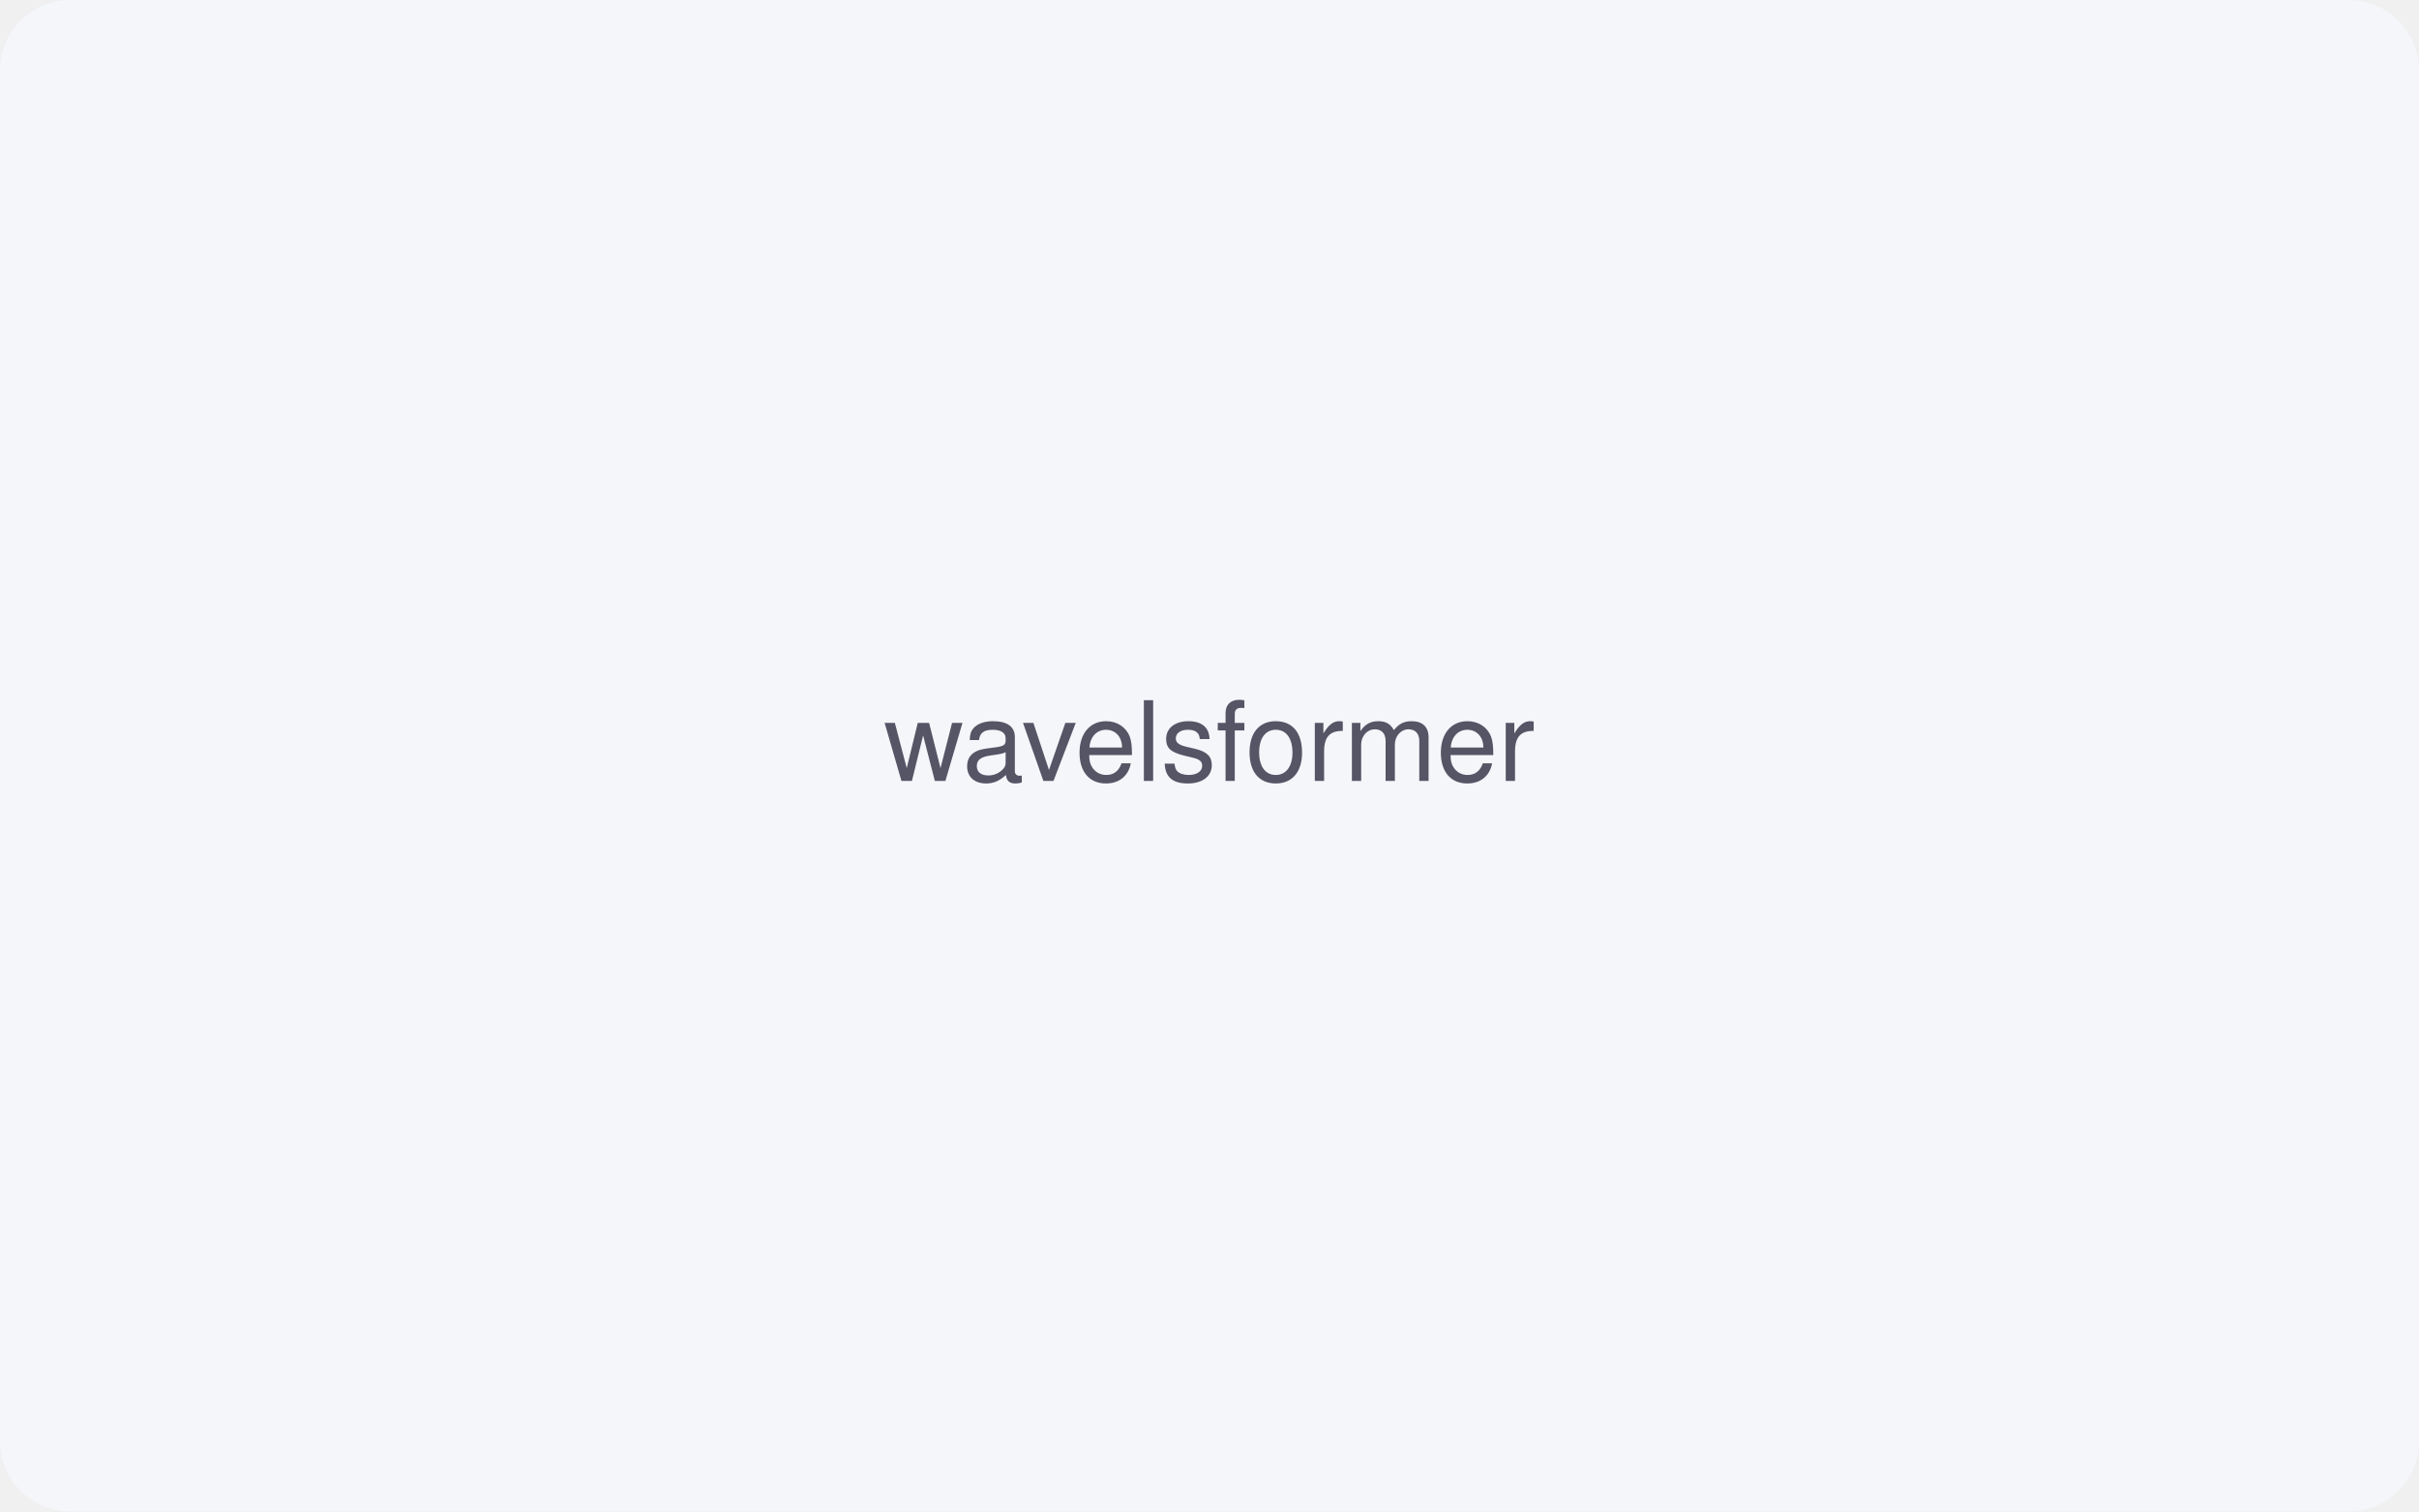
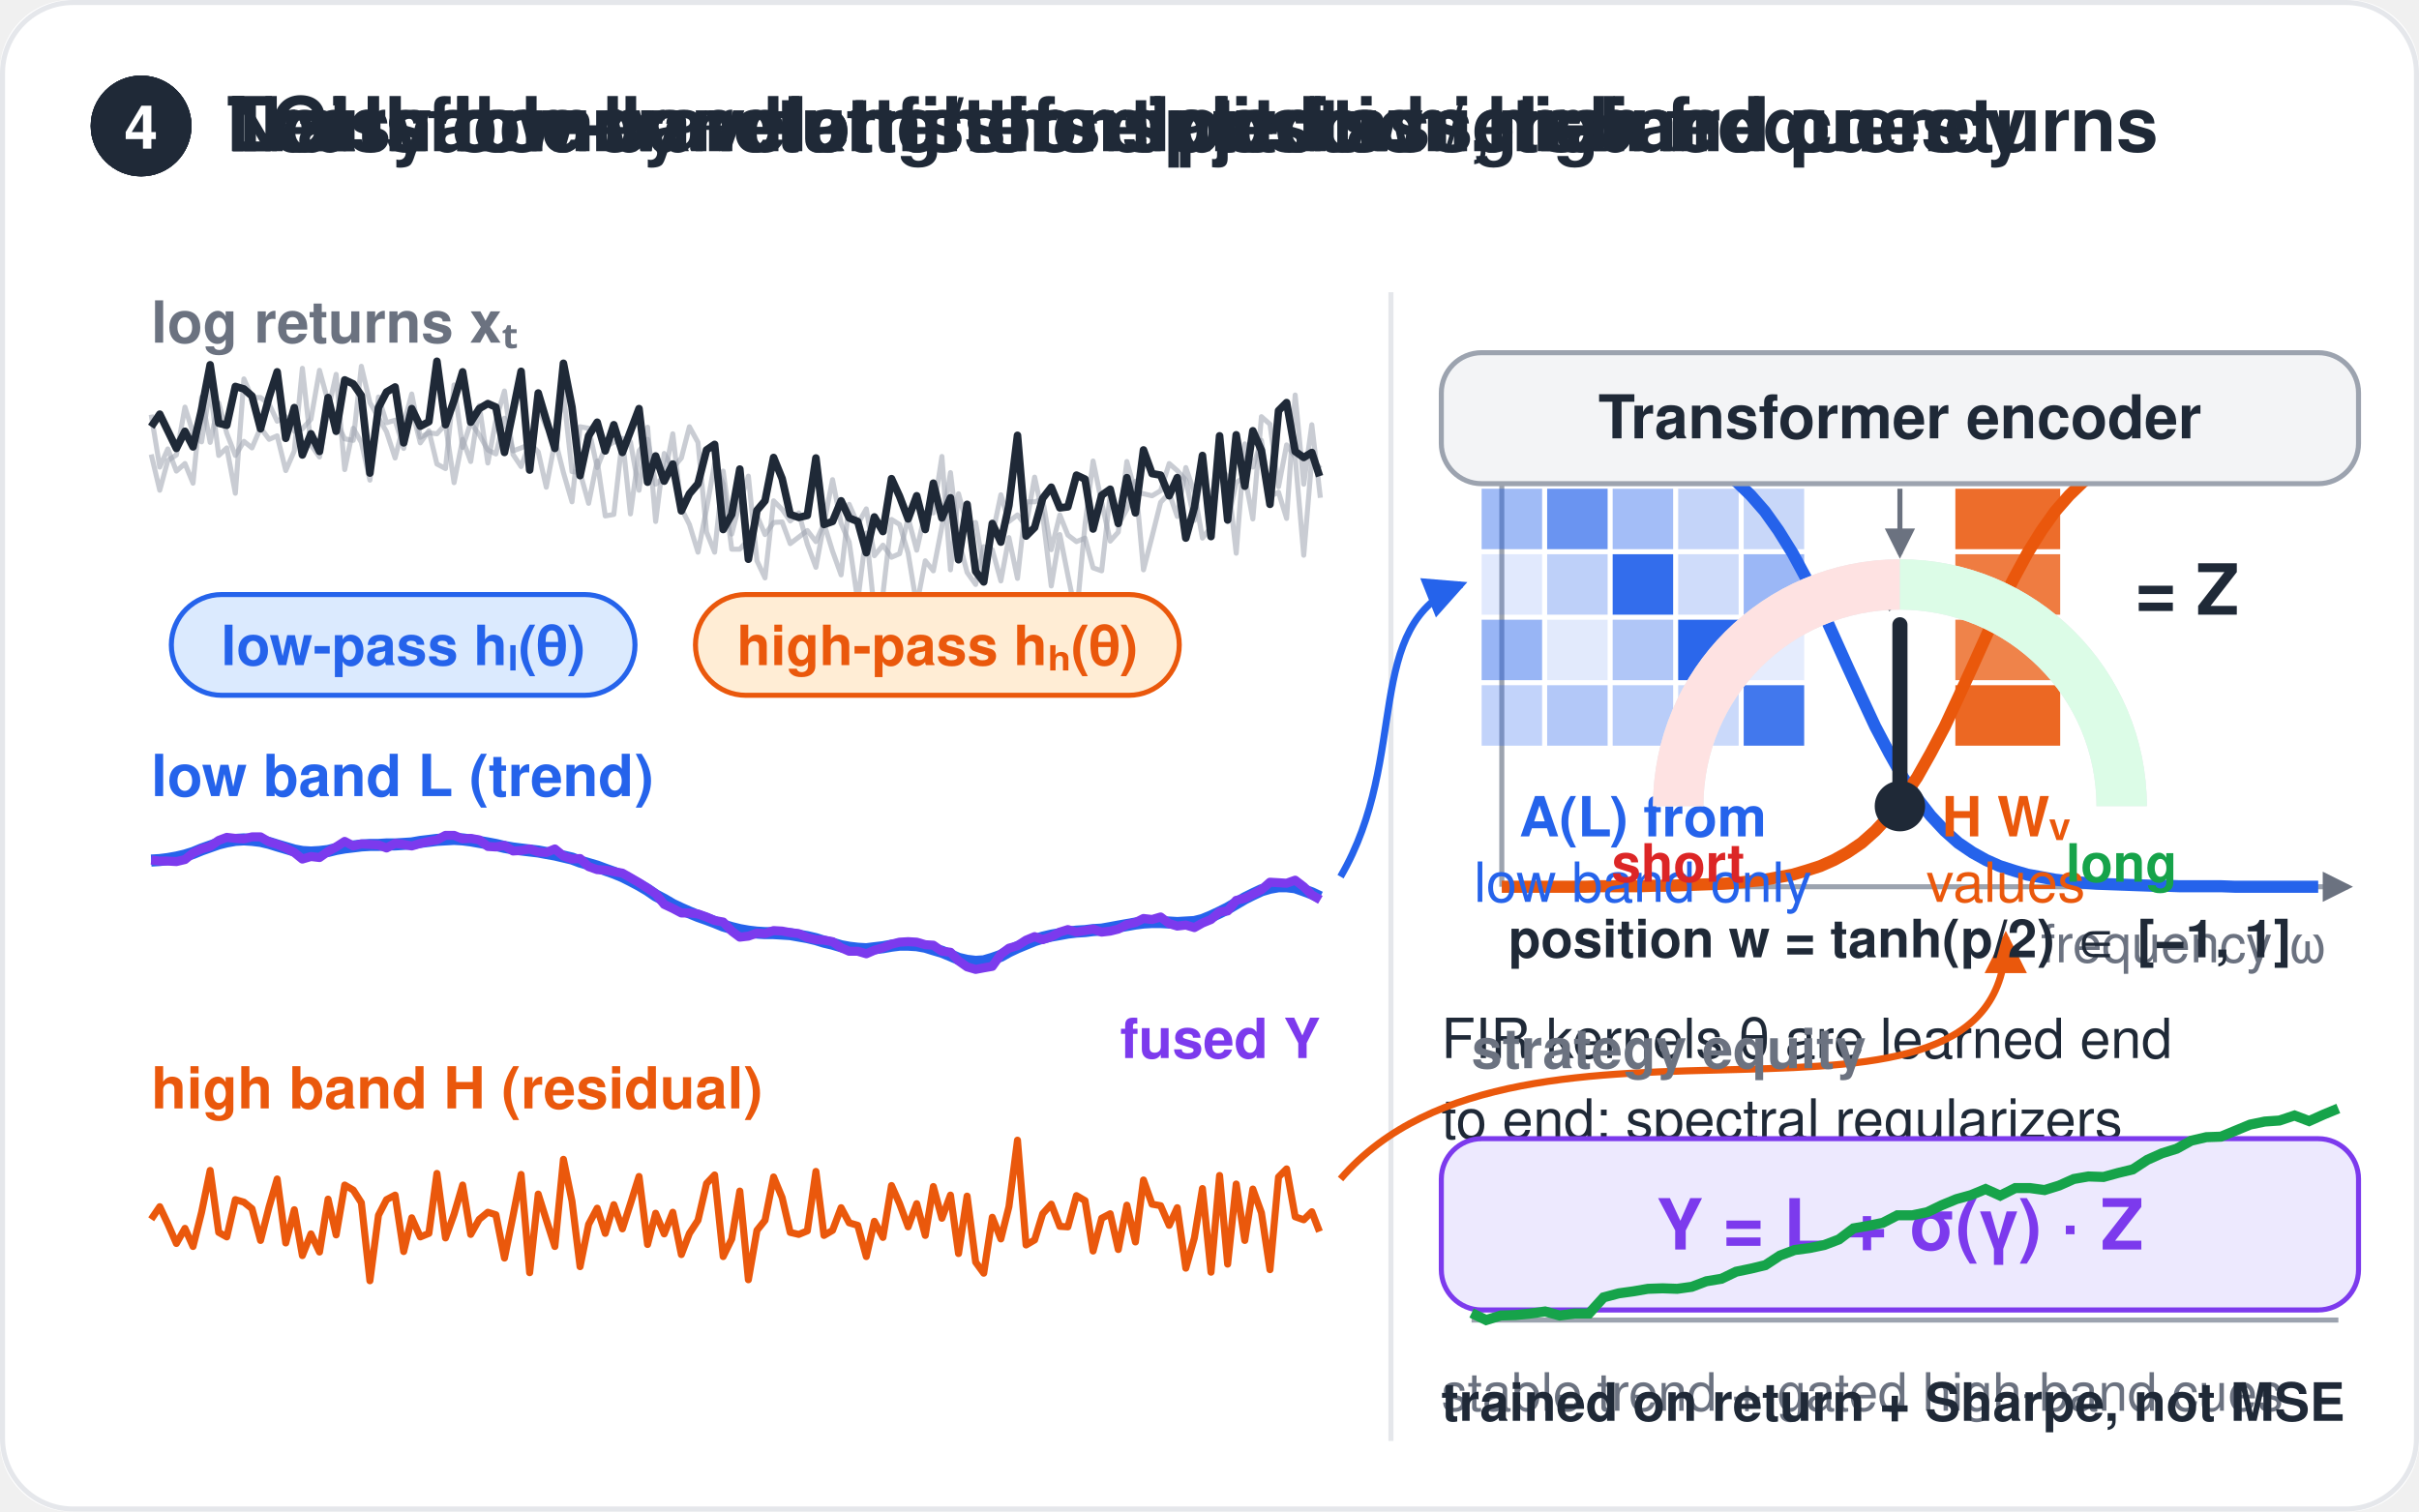
- <svg xmlns="http://www.w3.org/2000/svg" viewBox="0 0 480 300">
-   <rect width="480" height="300" rx="14" fill="#f4f6fa" />
-   <text x="240" y="155" font-family="Helvetica,Arial,sans-serif" font-size="22" text-anchor="middle" fill="#556">wavelsformer</text>
+ <svg xmlns="http://www.w3.org/2000/svg" viewBox="0 0 480 300" width="480" height="300" role="img">
+   <defs>
+     <marker id="aw" viewBox="0 0 10 10" refX="8.5" refY="5" markerWidth="6" markerHeight="6" orient="auto-start-reverse">
+       <path d="M0,0 L10,5 L0,10 z" fill="#6b7280" />
+     </marker>
+     <marker id="abl" viewBox="0 0 10 10" refX="8.5" refY="5" markerWidth="6" markerHeight="6" orient="auto-start-reverse">
+       <path d="M0,0 L10,5 L0,10 z" fill="#2563eb" />
+     </marker>
+     <marker id="aor" viewBox="0 0 10 10" refX="8.5" refY="5" markerWidth="6" markerHeight="6" orient="auto-start-reverse">
+       <path d="M0,0 L10,5 L0,10 z" fill="#ea580c" />
+     </marker>
+   </defs>
+   <rect x="0" y="0" width="480" height="300" rx="14" fill="#ffffff" />
+   <rect x="0.5" y="0.5" width="479" height="299" rx="14" fill="none" stroke="#e5e7eb" />
+   <g>
+     <animate attributeName="opacity" dur="16.0s" repeatCount="indefinite" keyTimes="0;0;0.022;0.197;0.219;1" values="0;0;1;1;0;0" calcMode="spline" keySplines="0.42 0 0.58 1;0.42 0 0.58 1;0.42 0 0.58 1;0.42 0 0.58 1;0.42 0 0.58 1" />
+     <circle cx="28" cy="25" r="10" fill="#1f2937" />
+     <text x="28" y="29.5" font-family="Helvetica Neue, Helvetica, Arial, sans-serif" font-size="12" font-weight="700" fill="#fff" text-anchor="middle">1</text>
+     <text x="45" y="30" font-family="Helvetica Neue, Helvetica, Arial, sans-serif" font-size="15" font-weight="600" fill="#1f2937" text-anchor="start">Noisy hourly returns of related assets</text>
+   </g>
+   <g>
+     <animate attributeName="opacity" dur="16.0s" repeatCount="indefinite" keyTimes="0;0.203;0.225;0.409;0.431;1" values="0;0;1;1;0;0" calcMode="spline" keySplines="0.42 0 0.58 1;0.42 0 0.58 1;0.42 0 0.58 1;0.42 0 0.58 1;0.42 0 0.58 1" />
+     <circle cx="28" cy="25" r="10" fill="#1f2937" />
+     <text x="28" y="29.5" font-family="Helvetica Neue, Helvetica, Arial, sans-serif" font-size="12" font-weight="700" fill="#fff" text-anchor="middle">2</text>
+     <text x="45" y="30" font-family="Helvetica Neue, Helvetica, Arial, sans-serif" font-size="15" font-weight="600" fill="#1f2937" text-anchor="start">Learnable wavelet filters split low / high frequency</text>
+   </g>
+   <g>
+     <animate attributeName="opacity" dur="16.0s" repeatCount="indefinite" keyTimes="0;0.416;0.438;0.641;0.662;1" values="0;0;1;1;0;0" calcMode="spline" keySplines="0.42 0 0.58 1;0.42 0 0.58 1;0.42 0 0.58 1;0.42 0 0.58 1;0.42 0 0.58 1" />
+     <circle cx="28" cy="25" r="10" fill="#1f2937" />
+     <text x="28" y="29.5" font-family="Helvetica Neue, Helvetica, Arial, sans-serif" font-size="12" font-weight="700" fill="#fff" text-anchor="middle">3</text>
+     <text x="45" y="30" font-family="Helvetica Neue, Helvetica, Arial, sans-serif" font-size="15" font-weight="600" fill="#1f2937" text-anchor="start">LGHI: low-band attention injects high-band cues</text>
+   </g>
+   <g>
+     <animate attributeName="opacity" dur="16.0s" repeatCount="indefinite" keyTimes="0;0.647;0.669;0.969;0.991;1" values="0;0;1;1;0;0" calcMode="spline" keySplines="0.42 0 0.58 1;0.42 0 0.58 1;0.42 0 0.58 1;0.42 0 0.58 1;0.42 0 0.58 1" />
+     <circle cx="28" cy="25" r="10" fill="#1f2937" />
+     <text x="28" y="29.5" font-family="Helvetica Neue, Helvetica, Arial, sans-serif" font-size="12" font-weight="700" fill="#fff" text-anchor="middle">4</text>
+     <text x="45" y="30" font-family="Helvetica Neue, Helvetica, Arial, sans-serif" font-size="15" font-weight="600" fill="#1f2937" text-anchor="start">Transformer → long/short position, trained on returns</text>
+   </g>
+   <g>
+     <animate attributeName="opacity" dur="16.0s" repeatCount="indefinite" keyTimes="0;0.013;0.034;0.969;0.991;1" values="0;0;1;1;0;0" calcMode="spline" keySplines="0.42 0 0.58 1;0.42 0 0.58 1;0.42 0 0.58 1;0.42 0 0.58 1;0.42 0 0.58 1" />
+     <text x="30" y="68" font-family="Helvetica Neue, Helvetica, Arial, sans-serif" font-size="11.5" font-weight="600" fill="#6b7280" text-anchor="start">log returns xₜ</text>
+   </g>
+   <g>
+     <animate attributeName="opacity" dur="16.0s" repeatCount="indefinite" keyTimes="0;0.019;0.028;0.969;0.978;1" values="0;0;1;1;0;0" calcMode="spline" keySplines="0.42 0 0.58 1;0.42 0 0.58 1;0.42 0 0.58 1;0.42 0 0.58 1;0.42 0 0.58 1" />
+     <path d="M30.0,82.3 L31.7,92.7 L33.3,89.1 L35.0,93.5 L36.7,92.0 L38.3,95.9 L40.0,78.8 L41.7,87.8 L43.4,80.0 L45.0,86.0 L46.7,90.4 L48.4,87.6 L50.0,88.9 L51.7,84.9 L53.4,87.2 L55.0,86.5 L56.7,93.4 L58.4,89.5 L60.0,73.1 L61.7,88.3 L63.4,90.7 L65.1,81.5 L66.7,74.3 L68.4,93.2 L70.1,85.0 L71.7,87.8 L73.4,95.3 L75.1,78.8 L76.7,83.9 L78.4,83.4 L80.1,89.0 L81.7,81.2 L83.4,87.9 L85.1,85.5 L86.7,92.1 L88.4,93.0 L90.1,76.4 L91.8,88.8 L93.4,83.9 L95.1,86.3 L96.8,89.3 L98.4,90.1 L100.1,83.0 L101.8,89.5 L103.4,88.9 L105.1,88.2 L106.8,81.0 L108.4,84.7 L110.1,87.1 L111.8,93.8 L113.5,99.6 L115.1,84.7 L116.8,85.0 L118.5,92.8 L120.1,88.8 L121.8,87.7 L123.5,87.8 L125.1,87.7 L126.8,97.3 L128.5,84.8 L130.1,103.5 L131.8,90.0 L133.5,92.9 L135.2,90.9 L136.8,84.7 L138.5,87.8 L140.2,105.6 L141.8,109.6 L143.5,93.5 L145.2,106.0 L146.8,99.7 L148.5,94.5 L150.2,111.3 L151.8,114.7 L153.5,99.4 L155.2,101.1 L156.8,103.4 L158.5,101.8 L160.2,108.0 L161.9,112.6 L163.5,103.9 L165.2,109.4 L166.9,114.1 L168.5,100.1 L170.2,104.0 L171.9,101.0 L173.5,110.3 L175.2,108.2 L176.9,110.6 L178.5,109.9 L180.2,102.8 L181.9,109.2 L183.6,101.7 L185.2,101.8 L186.9,90.6 L188.6,113.1 L190.2,98.0 L191.9,104.3 L193.6,103.7 L195.2,113.0 L196.9,106.3 L198.6,98.2 L200.2,103.5 L201.9,102.2 L203.6,104.4 L205.3,94.7 L206.9,102.2 L208.6,116.3 L210.3,106.1 L211.9,114.2 L213.6,122.4 L215.3,104.1 L216.9,91.5 L218.6,99.7 L220.3,107.4 L221.9,105.6 L223.6,91.6 L225.3,97.7 L226.9,98.0 L228.6,98.4 L230.3,97.4 L232.0,92.0 L233.6,93.4 L235.3,95.3 L237.0,103.3 L238.6,92.7 L240.3,100.3 L242.0,88.2 L243.6,103.5 L245.3,95.8 L247.0,94.6 L248.6,103.0 L250.3,82.7 L252.0,84.2 L253.7,96.6 L255.3,88.3 L257.0,90.7 L258.7,110.2 L260.3,91.1 L262.0,93.0" fill="none" stroke="#9ca3af" stroke-width="1" stroke-linejoin="round" stroke-dasharray="1032.2 1032.2" opacity="0.55">
+       <animate attributeName="stroke-dashoffset" dur="16.0s" repeatCount="indefinite" keyTimes="0;0.019;0.15;1" values="1032.195;1032.195;0;0" calcMode="linear" />
+     </path>
+   </g>
+   <g>
+     <animate attributeName="opacity" dur="16.0s" repeatCount="indefinite" keyTimes="0;0.019;0.028;0.969;0.978;1" values="0;0;1;1;0;0" calcMode="spline" keySplines="0.42 0 0.58 1;0.42 0 0.58 1;0.42 0 0.58 1;0.42 0 0.58 1;0.42 0 0.58 1" />
+     <path d="M30.0,90.2 L31.7,97.3 L33.3,91.4 L35.0,90.3 L36.7,80.8 L38.3,85.9 L40.0,87.7 L41.7,77.1 L43.4,90.4 L45.0,88.9 L46.7,97.9 L48.4,75.2 L50.0,78.9 L51.7,78.9 L53.4,80.2 L55.0,83.6 L56.7,82.7 L58.4,85.6 L60.0,85.1 L61.7,83.2 L63.4,73.5 L65.1,79.7 L66.7,83.7 L68.4,87.1 L70.1,87.4 L71.7,72.7 L73.4,79.9 L75.1,82.9 L76.7,85.7 L78.4,90.9 L80.1,84.2 L81.7,78.2 L83.4,86.8 L85.1,85.9 L86.7,86.1 L88.4,84.2 L90.1,95.8 L91.8,87.2 L93.4,91.6 L95.1,80.5 L96.8,91.9 L98.4,83.4 L100.1,77.6 L101.8,90.2 L103.4,92.6 L105.1,87.9 L106.8,89.7 L108.4,96.7 L110.1,87.7 L111.8,78.0 L113.5,93.6 L115.1,93.8 L116.8,99.9 L118.5,91.5 L120.1,102.4 L121.8,102.1 L123.5,87.0 L125.1,102.0 L126.8,89.5 L128.5,87.2 L130.1,96.1 L131.8,94.7 L133.5,86.1 L135.2,100.9 L136.8,104.1 L138.5,109.6 L140.2,101.0 L141.8,92.0 L143.5,96.0 L145.2,109.0 L146.8,109.0 L148.5,107.1 L150.2,102.3 L151.8,106.1 L153.5,103.7 L155.2,103.6 L156.8,107.9 L158.5,106.6 L160.2,105.3 L161.9,107.5 L163.5,103.9 L165.2,95.2 L166.9,103.9 L168.5,107.6 L170.2,119.3 L171.9,105.8 L173.5,121.3 L175.2,117.9 L176.9,103.1 L178.5,104.1 L180.2,109.8 L181.9,120.1 L183.6,111.3 L185.2,113.3 L186.9,104.5 L188.6,93.8 L190.2,107.1 L191.9,113.6 L193.6,116.0 L195.2,108.5 L196.9,109.1 L198.6,115.3 L200.2,106.7 L201.9,114.8 L203.6,99.6 L205.3,99.6 L206.9,99.1 L208.6,109.1 L210.3,102.2 L211.9,106.2 L213.6,107.5 L215.3,106.8 L216.9,112.7 L218.6,113.3 L220.3,98.1 L221.9,104.2 L223.6,101.1 L225.3,95.5 L226.9,113.1 L228.6,106.5 L230.3,99.7 L232.0,97.9 L233.6,102.5 L235.3,92.8 L237.0,97.8 L238.6,106.8 L240.3,104.6 L242.0,92.7 L243.6,94.6 L245.3,109.8 L247.0,88.1 L248.6,92.7 L250.3,87.4 L252.0,98.5 L253.7,97.7 L255.3,102.9 L257.0,78.4 L258.7,96.1 L260.3,84.3 L262.0,98.8" fill="none" stroke="#9ca3af" stroke-width="1" stroke-linejoin="round" stroke-dasharray="1003.0 1003.0" opacity="0.55">
+       <animate attributeName="stroke-dashoffset" dur="16.0s" repeatCount="indefinite" keyTimes="0;0.019;0.15;1" values="1002.959;1002.959;0;0" calcMode="linear" />
+     </path>
+   </g>
+   <g>
+     <animate attributeName="opacity" dur="16.0s" repeatCount="indefinite" keyTimes="0;0.019;0.028;0.969;0.978;1" values="0;0;1;1;0;0" calcMode="spline" keySplines="0.42 0 0.58 1;0.42 0 0.58 1;0.42 0 0.58 1;0.42 0 0.58 1;0.42 0 0.58 1" />
+     <path d="M30.0,84.7 L31.7,82.2 L33.3,85.5 L35.0,89.0 L36.7,85.6 L38.3,88.7 L40.0,81.3 L41.7,72.4 L43.4,84.0 L45.0,84.4 L46.7,76.7 L48.4,77.2 L50.0,78.6 L51.7,85.1 L53.4,78.8 L55.0,73.8 L56.7,87.0 L58.4,80.9 L60.0,90.3 L61.7,86.1 L63.4,89.6 L65.1,78.9 L66.7,85.6 L68.4,75.4 L70.1,76.2 L71.7,78.5 L73.4,93.9 L75.1,80.9 L76.7,77.8 L78.4,76.8 L80.1,87.9 L81.7,81.1 L83.4,84.6 L85.1,83.7 L86.7,71.7 L88.4,84.3 L90.1,79.5 L91.8,73.8 L93.4,83.8 L95.1,81.1 L96.8,80.1 L98.4,80.8 L100.1,89.8 L101.8,81.6 L103.4,73.7 L105.1,93.3 L106.8,78.0 L108.4,83.4 L110.1,89.0 L111.8,72.1 L113.5,80.8 L115.1,94.4 L116.8,86.5 L118.5,83.8 L120.1,89.5 L121.8,84.3 L123.5,89.8 L125.1,85.6 L126.8,81.1 L128.5,95.7 L130.1,90.5 L131.8,95.5 L133.5,92.1 L135.2,101.4 L136.8,98.0 L138.5,96.0 L140.2,89.3 L141.8,88.2 L143.5,105.1 L145.2,102.1 L146.8,93.1 L148.5,111.0 L150.2,101.3 L151.8,99.4 L153.5,90.8 L155.2,95.0 L156.8,102.1 L158.5,102.7 L160.2,102.3 L161.9,90.9 L163.5,104.1 L165.2,103.5 L166.9,99.4 L168.5,102.8 L170.2,103.5 L171.9,109.7 L173.5,102.6 L175.2,105.5 L176.9,95.0 L178.5,98.5 L180.2,103.0 L181.9,98.4 L183.6,105.1 L185.2,95.9 L186.9,102.8 L188.6,98.8 L190.2,111.1 L191.9,100.1 L193.6,113.4 L195.2,115.5 L196.9,103.9 L198.6,107.6 L200.2,100.3 L201.9,86.4 L203.6,106.4 L205.3,104.7 L206.9,98.9 L208.6,96.7 L210.3,100.8 L211.9,100.6 L213.6,94.3 L215.3,95.1 L216.9,105.0 L218.6,98.3 L220.3,97.1 L221.9,103.9 L223.6,94.8 L225.3,101.8 L226.9,89.3 L228.6,94.0 L230.3,94.3 L232.0,98.4 L233.6,94.8 L235.3,106.8 L237.0,100.7 L238.6,90.4 L240.3,106.5 L242.0,86.5 L243.6,103.2 L245.3,86.3 L247.0,96.5 L248.6,85.5 L250.3,89.4 L252.0,100.1 L253.7,81.5 L255.3,79.9 L257.0,89.6 L258.7,90.8 L260.3,89.8 L262.0,95.0" fill="none" stroke="#1f2937" stroke-width="1.5" stroke-linejoin="round" stroke-dasharray="1020.4 1020.4" opacity="1.0">
+       <animate attributeName="stroke-dashoffset" dur="16.0s" repeatCount="indefinite" keyTimes="0;0.019;0.163;1" values="1020.392;1020.392;0;0" calcMode="linear" />
+     </path>
+   </g>
+   <g>
+     <animate attributeName="opacity" dur="16.0s" repeatCount="indefinite" keyTimes="0;0.206;0.228;0.969;0.991;1" values="0;0;1;1;0;0" calcMode="spline" keySplines="0.42 0 0.58 1;0.42 0 0.58 1;0.42 0 0.58 1;0.42 0 0.58 1;0.42 0 0.58 1" />
+     <rect x="34" y="118" width="92" height="20" rx="10" fill="#dbeafe" stroke="#2563eb" />
+     <text x="80" y="132" font-family="Helvetica Neue, Helvetica, Arial, sans-serif" font-size="11" font-weight="700" fill="#2563eb" text-anchor="middle">low-pass hₗ(θ)</text>
+     <rect x="138" y="118" width="96" height="20" rx="10" fill="#ffedd5" stroke="#ea580c" />
+     <text x="186" y="132" font-family="Helvetica Neue, Helvetica, Arial, sans-serif" font-size="11" font-weight="700" fill="#ea580c" text-anchor="middle">high-pass hₕ(θ)</text>
+   </g>
+   <g>
+     <animate attributeName="opacity" dur="16.0s" repeatCount="indefinite" keyTimes="0;0.237;0.247;0.969;0.978;1" values="0;0;1;1;0;0" calcMode="spline" keySplines="0.42 0 0.58 1;0.42 0 0.58 1;0.42 0 0.58 1;0.42 0 0.58 1;0.42 0 0.58 1" />
+     <path d="M30.0,170.8 L31.7,170.7 L33.3,170.5 L35.0,170.2 L36.7,169.8 L38.3,169.3 L40.0,168.6 L41.7,168.0 L43.4,167.4 L45.0,167.0 L46.7,166.7 L48.4,166.6 L50.0,166.7 L51.7,166.9 L53.4,167.3 L55.0,167.8 L56.7,168.3 L58.4,168.8 L60.0,169.1 L61.7,169.2 L63.4,169.1 L65.1,168.9 L66.7,168.5 L68.4,168.2 L70.1,168.0 L71.7,167.8 L73.4,167.7 L75.1,167.7 L76.7,167.6 L78.4,167.6 L80.1,167.5 L81.7,167.4 L83.4,167.1 L85.1,166.9 L86.7,166.7 L88.4,166.6 L90.1,166.5 L91.8,166.6 L93.4,166.8 L95.1,167.1 L96.8,167.4 L98.4,167.7 L100.1,168.1 L101.8,168.4 L103.4,168.6 L105.1,168.8 L106.8,169.0 L108.4,169.3 L110.1,169.6 L111.8,170.0 L113.5,170.4 L115.1,171.0 L116.8,171.5 L118.5,172.0 L120.1,172.6 L121.8,173.2 L123.5,173.9 L125.1,174.7 L126.8,175.6 L128.5,176.6 L130.1,177.7 L131.8,178.6 L133.5,179.6 L135.2,180.4 L136.8,181.1 L138.5,181.8 L140.2,182.4 L141.8,183.0 L143.5,183.7 L145.2,184.2 L146.8,184.6 L148.5,184.9 L150.2,185.1 L151.8,185.2 L153.5,185.2 L155.2,185.3 L156.8,185.4 L158.5,185.7 L160.2,186.0 L161.9,186.4 L163.5,186.9 L165.2,187.3 L166.9,187.8 L168.5,188.1 L170.2,188.3 L171.9,188.4 L173.5,188.2 L175.2,188.0 L176.9,187.7 L178.5,187.5 L180.2,187.5 L181.9,187.6 L183.6,187.9 L185.2,188.4 L186.9,188.9 L188.6,189.6 L190.2,190.3 L191.9,190.7 L193.6,190.9 L195.2,190.8 L196.9,190.3 L198.6,189.7 L200.2,188.8 L201.9,188.0 L203.6,187.3 L205.3,186.6 L206.9,186.1 L208.6,185.7 L210.3,185.4 L211.9,185.1 L213.6,184.9 L215.3,184.8 L216.9,184.6 L218.6,184.5 L220.3,184.2 L221.9,183.9 L223.6,183.6 L225.3,183.3 L226.9,183.1 L228.6,183.0 L230.3,183.0 L232.0,183.1 L233.6,183.2 L235.3,183.1 L237.0,183.0 L238.6,182.6 L240.3,181.9 L242.0,181.1 L243.6,180.3 L245.3,179.3 L247.0,178.3 L248.6,177.5 L250.3,176.7 L252.0,176.2 L253.7,175.9 L255.3,175.9 L257.0,176.1 L258.7,176.7 L260.3,177.3 L262.0,178.1" fill="none" stroke="#2563eb" stroke-width="2.4" stroke-linejoin="round" stroke-dasharray="240.6 240.6" opacity="1.0">
+       <animate attributeName="stroke-dashoffset" dur="16.0s" repeatCount="indefinite" keyTimes="0;0.237;0.338;1" values="240.589;240.589;0;0" calcMode="linear" />
+     </path>
+   </g>
+   <g>
+     <animate attributeName="opacity" dur="16.0s" repeatCount="indefinite" keyTimes="0;0.25;0.259;0.969;0.978;1" values="0;0;1;1;0;0" calcMode="spline" keySplines="0.42 0 0.58 1;0.42 0 0.58 1;0.42 0 0.58 1;0.42 0 0.58 1;0.42 0 0.58 1" />
+     <path d="M30.0,242.0 L31.7,239.5 L33.3,242.9 L35.0,246.8 L36.7,243.8 L38.3,247.4 L40.0,240.6 L41.7,232.3 L43.4,244.6 L45.0,245.5 L46.7,238.1 L48.4,238.6 L50.0,239.9 L51.7,246.2 L53.4,239.5 L55.0,234.0 L56.7,246.7 L58.4,240.1 L60.0,249.2 L61.7,244.9 L63.4,248.5 L65.1,238.0 L66.7,245.1 L68.4,235.2 L70.1,236.2 L71.7,238.7 L73.4,254.2 L75.1,241.2 L76.7,238.1 L78.4,237.2 L80.1,248.4 L81.7,241.7 L83.4,245.5 L85.1,244.8 L86.7,232.9 L88.4,245.7 L90.1,241.0 L91.8,235.2 L93.4,245.0 L95.1,242.0 L96.8,240.6 L98.4,241.1 L100.1,249.7 L101.8,241.3 L103.4,233.1 L105.1,252.6 L106.8,237.0 L108.4,242.1 L110.1,247.4 L111.8,230.1 L113.5,238.4 L115.1,251.4 L116.8,243.0 L118.5,239.8 L120.1,244.8 L121.8,239.1 L123.5,243.9 L125.1,238.9 L126.8,233.5 L128.5,247.0 L130.1,240.8 L131.8,244.9 L133.5,240.6 L135.2,249.0 L136.8,244.8 L138.5,242.2 L140.2,234.9 L141.8,233.2 L143.5,249.4 L145.2,245.9 L146.8,236.4 L148.5,254.0 L150.2,244.2 L151.8,242.2 L153.5,233.6 L155.2,237.7 L156.8,244.6 L158.5,245.0 L160.2,244.3 L161.9,232.5 L163.5,245.2 L165.2,244.2 L166.9,239.7 L168.5,242.7 L170.2,243.2 L171.9,249.4 L173.5,242.4 L175.2,245.6 L176.9,235.3 L178.5,238.9 L180.2,243.5 L181.9,238.9 L183.6,245.2 L185.2,235.5 L186.9,241.8 L188.6,237.2 L190.2,248.8 L191.9,237.4 L193.6,250.5 L195.2,252.7 L196.9,241.6 L198.6,245.9 L200.2,239.5 L201.9,226.3 L203.6,247.1 L205.3,246.1 L206.9,240.9 L208.6,239.0 L210.3,243.4 L211.9,243.5 L213.6,237.3 L215.3,238.3 L216.9,248.3 L218.6,241.8 L220.3,240.9 L221.9,248.0 L223.6,239.2 L225.3,246.5 L226.9,234.2 L228.6,239.0 L230.3,239.3 L232.0,243.2 L233.6,239.7 L235.3,251.7 L237.0,245.7 L238.6,235.9 L240.3,252.5 L242.0,233.3 L243.6,250.9 L245.3,235.0 L247.0,246.2 L248.6,236.0 L250.3,240.7 L252.0,252.0 L253.7,233.6 L255.3,232.0 L257.0,241.5 L258.7,242.1 L260.3,240.5 L262.0,244.9" fill="none" stroke="#ea580c" stroke-width="1.4" stroke-linejoin="round" stroke-dasharray="1020.7 1020.7" opacity="1.0">
+       <animate attributeName="stroke-dashoffset" dur="16.0s" repeatCount="indefinite" keyTimes="0;0.25;0.35;1" values="1020.655;1020.655;0;0" calcMode="linear" />
+     </path>
+   </g>
+   <g>
+     <animate attributeName="opacity" dur="16.0s" repeatCount="indefinite" keyTimes="0;0.237;0.259;0.969;0.991;1" values="0;0;1;1;0;0" calcMode="spline" keySplines="0.42 0 0.58 1;0.42 0 0.58 1;0.42 0 0.58 1;0.42 0 0.58 1;0.42 0 0.58 1" />
+     <text x="30" y="158" font-family="Helvetica Neue, Helvetica, Arial, sans-serif" font-size="11.5" font-weight="600" fill="#2563eb" text-anchor="start">low band L (trend)</text>
+   </g>
+   <g>
+     <animate attributeName="opacity" dur="16.0s" repeatCount="indefinite" keyTimes="0;0.25;0.272;0.969;0.991;1" values="0;0;1;1;0;0" calcMode="spline" keySplines="0.42 0 0.58 1;0.42 0 0.58 1;0.42 0 0.58 1;0.42 0 0.58 1;0.42 0 0.58 1" />
+     <text x="30" y="220" font-family="Helvetica Neue, Helvetica, Arial, sans-serif" font-size="11.5" font-weight="600" fill="#ea580c" text-anchor="start">high band H (residual)</text>
+   </g>
+   <g>
+     <animate attributeName="opacity" dur="16.0s" repeatCount="indefinite" keyTimes="0;0.537;0.547;0.969;0.978;1" values="0;0;1;1;0;0" calcMode="spline" keySplines="0.42 0 0.58 1;0.42 0 0.58 1;0.42 0 0.58 1;0.42 0 0.58 1;0.42 0 0.58 1" />
+     <path d="M30.0,170.7 L31.7,170.9 L33.3,170.9 L35.0,171.0 L36.7,170.6 L38.3,169.3 L40.0,168.5 L41.7,168.0 L43.4,166.8 L45.0,166.2 L46.7,166.4 L48.4,166.5 L50.0,166.1 L51.7,166.1 L53.4,167.1 L55.0,167.6 L56.7,168.3 L58.4,169.2 L60.0,170.5 L61.7,170.0 L63.4,170.2 L65.1,169.0 L66.7,168.1 L68.4,167.0 L70.1,167.9 L71.7,167.5 L73.4,167.6 L75.1,167.7 L76.7,168.3 L78.4,167.4 L80.1,167.6 L81.7,167.9 L83.4,167.4 L85.1,167.0 L86.7,166.7 L88.4,165.8 L90.1,165.8 L91.8,166.5 L93.4,166.4 L95.1,166.7 L96.8,168.0 L98.4,168.1 L100.1,167.8 L101.8,168.9 L103.4,168.8 L105.1,168.5 L106.8,169.1 L108.4,169.2 L110.1,168.5 L111.8,169.9 L113.5,170.5 L115.1,170.4 L116.8,172.0 L118.5,172.6 L120.1,172.7 L121.8,173.0 L123.5,173.3 L125.1,174.2 L126.8,175.2 L128.5,176.3 L130.1,177.4 L131.8,179.5 L133.5,180.3 L135.2,181.2 L136.8,181.2 L138.5,181.4 L140.2,182.0 L141.8,182.7 L143.5,183.0 L145.2,184.8 L146.8,186.0 L148.5,185.8 L150.2,185.2 L151.8,185.3 L153.5,184.7 L155.2,184.8 L156.8,185.1 L158.5,185.3 L160.2,186.1 L161.9,186.5 L163.5,186.6 L165.2,186.9 L166.9,188.1 L168.5,188.8 L170.2,188.8 L171.9,189.3 L173.5,188.6 L175.2,188.1 L176.9,187.4 L178.5,187.0 L180.2,186.9 L181.9,187.0 L183.6,187.5 L185.2,187.6 L186.9,188.8 L188.6,189.0 L190.2,190.7 L191.9,191.9 L193.6,192.4 L195.2,192.1 L196.9,191.8 L198.6,189.4 L200.2,188.2 L201.9,187.7 L203.6,186.6 L205.3,185.9 L206.9,186.5 L208.6,185.9 L210.3,185.0 L211.9,184.5 L213.6,185.0 L215.3,184.7 L216.9,184.4 L218.6,185.0 L220.3,184.8 L221.9,184.4 L223.6,183.5 L225.3,183.1 L226.9,182.3 L228.6,182.5 L230.3,182.0 L232.0,183.3 L233.6,183.8 L235.3,183.6 L237.0,184.1 L238.6,183.2 L240.3,182.5 L242.0,181.0 L243.6,180.8 L245.3,178.7 L247.0,178.3 L248.6,177.5 L250.3,176.6 L252.0,175.1 L253.7,175.2 L255.3,175.3 L257.0,174.7 L258.7,176.0 L260.3,177.6 L262.0,178.6" fill="none" stroke="#7c3aed" stroke-width="1.8" stroke-linejoin="round" stroke-dasharray="255.2 255.2" opacity="1.0">
+       <animate attributeName="stroke-dashoffset" dur="16.0s" repeatCount="indefinite" keyTimes="0;0.537;0.613;1" values="255.224;255.224;0;0" calcMode="linear" />
+     </path>
+   </g>
+   <line x1="276" y1="58" x2="276" y2="286" stroke="#e5e7eb" />
+   <g>
+     <animate attributeName="opacity" dur="16.0s" repeatCount="indefinite" keyTimes="0;0.263;0.284;0.409;0.431;1" values="0;0;1;1;0;0" calcMode="spline" keySplines="0.42 0 0.58 1;0.42 0 0.58 1;0.42 0 0.58 1;0.42 0 0.58 1;0.42 0 0.58 1" />
+     <line x1="298" y1="176" x2="466" y2="176" stroke="#9ca3af" marker-end="url(#aw)" />
+     <line x1="298" y1="176" x2="298" y2="78" stroke="#9ca3af" marker-end="url(#aw)" />
+     <path d="M298.0,86.1 L300.7,86.1 L303.5,86.2 L306.2,86.2 L309.0,86.3 L311.7,86.4 L314.5,86.5 L317.2,86.7 L320.0,86.9 L322.7,87.2 L325.5,87.6 L328.2,88.1 L330.9,88.7 L333.7,89.5 L336.4,90.6 L339.2,91.9 L341.9,93.6 L344.7,95.7 L347.4,98.3 L350.2,101.5 L352.9,105.3 L355.7,109.8 L358.4,114.8 L361.2,120.3 L363.9,126.3 L366.6,132.3 L369.4,138.4 L372.1,144.2 L374.9,149.5 L377.6,154.3 L380.4,158.4 L383.1,161.9 L385.9,164.9 L388.6,167.3 L391.4,169.2 L394.1,170.7 L396.8,171.9 L399.6,172.8 L402.3,173.6 L405.1,174.1 L407.8,174.6 L410.6,174.9 L413.3,175.2 L416.1,175.4 L418.8,175.5 L421.6,175.6 L424.3,175.7 L427.1,175.8 L429.8,175.8 L432.5,175.9 L435.3,175.9 L438.0,175.9 L440.8,175.9 L443.5,176.0 L446.3,176.0 L449.0,176.0 L451.8,176.0 L454.5,176.0 L457.3,176.0 L460.0,176.0" fill="none" stroke="#2563eb" stroke-width="2.4" />
+     <path d="M298.0,176.0 L300.7,176.0 L303.5,176.0 L306.2,176.0 L309.0,176.0 L311.7,176.0 L314.5,176.0 L317.2,175.9 L320.0,175.9 L322.7,175.9 L325.5,175.9 L328.2,175.8 L330.9,175.8 L333.7,175.7 L336.4,175.6 L339.2,175.5 L341.9,175.4 L344.7,175.2 L347.4,174.9 L350.2,174.6 L352.9,174.1 L355.7,173.6 L358.4,172.8 L361.2,171.9 L363.9,170.7 L366.6,169.2 L369.4,167.3 L372.1,164.9 L374.9,161.9 L377.6,158.4 L380.4,154.3 L383.1,149.5 L385.9,144.2 L388.6,138.4 L391.4,132.3 L394.1,126.3 L396.8,120.3 L399.6,114.8 L402.3,109.8 L405.1,105.3 L407.8,101.5 L410.6,98.3 L413.3,95.7 L416.1,93.6 L418.8,91.9 L421.6,90.6 L424.3,89.5 L427.1,88.7 L429.8,88.1 L432.5,87.6 L435.3,87.2 L438.0,86.9 L440.8,86.7 L443.5,86.5 L446.3,86.4 L449.0,86.3 L451.8,86.2 L454.5,86.2 L457.3,86.1 L460.0,86.1" fill="none" stroke="#ea580c" stroke-width="2.4" />
+     <text x="302" y="84" font-family="Helvetica Neue, Helvetica, Arial, sans-serif" font-size="11" font-weight="400" fill="#6b7280" text-anchor="start">|H(ω)| = |rFFT(θ)|</text>
+     <text x="462" y="191" font-family="Helvetica Neue, Helvetica, Arial, sans-serif" font-size="10.5" font-weight="400" fill="#6b7280" text-anchor="end">frequency ω</text>
+     <text x="286" y="210" font-family="Helvetica Neue, Helvetica, Arial, sans-serif" font-size="11" font-weight="400" fill="#1f2937" text-anchor="start">FIR kernels θ are learned end</text>
+     <text x="286" y="226" font-family="Helvetica Neue, Helvetica, Arial, sans-serif" font-size="11" font-weight="400" fill="#1f2937" text-anchor="start">to end; spectral regularizers</text>
+     <text x="286" y="242" font-family="Helvetica Neue, Helvetica, Arial, sans-serif" font-size="11" font-weight="400" fill="#1f2937" text-anchor="start">keep the two bands separated</text>
+   </g>
+   <g>
+     <animate attributeName="opacity" dur="16.0s" repeatCount="indefinite" keyTimes="0;0.419;0.441;0.641;0.662;1" values="0;0;1;1;0;0" calcMode="spline" keySplines="0.42 0 0.58 1;0.42 0 0.58 1;0.42 0 0.58 1;0.42 0 0.58 1;0.42 0 0.58 1" />
+     <rect x="294" y="84" width="12" height="12" fill="#2563eb" fill-opacity="0.54" />
+     <rect x="307" y="84" width="12" height="12" fill="#2563eb" fill-opacity="0.52" />
+     <rect x="320" y="84" width="12" height="12" fill="#2563eb" fill-opacity="0.21" />
+     <rect x="333" y="84" width="12" height="12" fill="#2563eb" fill-opacity="0.36" />
+     <rect x="346" y="84" width="12" height="12" fill="#2563eb" fill-opacity="0.42" />
+     <rect x="294" y="97" width="12" height="12" fill="#2563eb" fill-opacity="0.43" />
+     <rect x="307" y="97" width="12" height="12" fill="#2563eb" fill-opacity="0.68" />
+     <rect x="320" y="97" width="12" height="12" fill="#2563eb" fill-opacity="0.42" />
+     <rect x="333" y="97" width="12" height="12" fill="#2563eb" fill-opacity="0.27" />
+     <rect x="346" y="97" width="12" height="12" fill="#2563eb" fill-opacity="0.25" />
+     <rect x="294" y="110" width="12" height="12" fill="#2563eb" fill-opacity="0.14" />
+     <rect x="307" y="110" width="12" height="12" fill="#2563eb" fill-opacity="0.30" />
+     <rect x="320" y="110" width="12" height="12" fill="#2563eb" fill-opacity="0.93" />
+     <rect x="333" y="110" width="12" height="12" fill="#2563eb" fill-opacity="0.22" />
+     <rect x="346" y="110" width="12" height="12" fill="#2563eb" fill-opacity="0.46" />
+     <rect x="294" y="123" width="12" height="12" fill="#2563eb" fill-opacity="0.47" />
+     <rect x="307" y="123" width="12" height="12" fill="#2563eb" fill-opacity="0.13" />
+     <rect x="320" y="123" width="12" height="12" fill="#2563eb" fill-opacity="0.36" />
+     <rect x="333" y="123" width="12" height="12" fill="#2563eb" fill-opacity="0.97" />
+     <rect x="346" y="123" width="12" height="12" fill="#2563eb" fill-opacity="0.12" />
+     <rect x="294" y="136" width="12" height="12" fill="#2563eb" fill-opacity="0.28" />
+     <rect x="307" y="136" width="12" height="12" fill="#2563eb" fill-opacity="0.35" />
+     <rect x="320" y="136" width="12" height="12" fill="#2563eb" fill-opacity="0.32" />
+     <rect x="333" y="136" width="12" height="12" fill="#2563eb" fill-opacity="0.24" />
+     <rect x="346" y="136" width="12" height="12" fill="#2563eb" fill-opacity="0.86" />
+     <text x="326" y="166" font-family="Helvetica Neue, Helvetica, Arial, sans-serif" font-size="11" font-weight="700" fill="#2563eb" text-anchor="middle">A(L) from</text>
+     <text x="326" y="179" font-family="Helvetica Neue, Helvetica, Arial, sans-serif" font-size="11" font-weight="400" fill="#2563eb" text-anchor="middle">low band only</text>
+     <text x="372" y="122" font-family="Helvetica Neue, Helvetica, Arial, sans-serif" font-size="20" font-weight="400" fill="#1f2937" text-anchor="middle">×</text>
+     <rect x="388" y="84" width="20.8" height="12" fill="#ea580c" fill-opacity="0.64" />
+     <rect x="388" y="97" width="20.8" height="12" fill="#ea580c" fill-opacity="0.87" />
+     <rect x="388" y="110" width="20.8" height="12" fill="#ea580c" fill-opacity="0.78" />
+     <rect x="388" y="123" width="20.8" height="12" fill="#ea580c" fill-opacity="0.74" />
+     <rect x="388" y="136" width="20.8" height="12" fill="#ea580c" fill-opacity="0.90" />
+     <text x="398" y="166" font-family="Helvetica Neue, Helvetica, Arial, sans-serif" font-size="11" font-weight="700" fill="#ea580c" text-anchor="middle">H Wᵥ</text>
+     <text x="398" y="179" font-family="Helvetica Neue, Helvetica, Arial, sans-serif" font-size="11" font-weight="400" fill="#ea580c" text-anchor="middle">values</text>
+     <text x="434" y="122" font-family="Helvetica Neue, Helvetica, Arial, sans-serif" font-size="14" font-weight="700" fill="#1f2937" text-anchor="middle">= Z</text>
+     <rect x="286" y="226" width="182" height="34" rx="8" fill="#ede9fe" stroke="#7c3aed" />
+     <text x="377" y="248" font-family="Helvetica Neue, Helvetica, Arial, sans-serif" font-size="14" font-weight="700" fill="#7c3aed" text-anchor="middle">Y = L + σ(γ) · Z</text>
+     <text x="286" y="280" font-family="Helvetica Neue, Helvetica, Arial, sans-serif" font-size="10.5" font-weight="400" fill="#6b7280" text-anchor="start">stable trend + gated high-band cues</text>
+   </g>
+   <g>
+     <animate attributeName="opacity" dur="16.0s" repeatCount="indefinite" keyTimes="0;0.45;0.472;0.641;0.662;1" values="0;0;1;1;0;0" calcMode="spline" keySplines="0.42 0 0.58 1;0.42 0 0.58 1;0.42 0 0.58 1;0.42 0 0.58 1;0.42 0 0.58 1" />
+     <path d="M266,174 C 280,150 270,124 290,116" fill="none" stroke="#2563eb" stroke-width="1.4" marker-end="url(#abl)" />
+     <path d="M266,234 C 302,192 398,234 398,186" fill="none" stroke="#ea580c" stroke-width="1.4" marker-end="url(#aor)" />
+   </g>
+   <g>
+     <animate attributeName="opacity" dur="16.0s" repeatCount="indefinite" keyTimes="0;0.562;0.584;0.969;0.991;1" values="0;0;1;1;0;0" calcMode="spline" keySplines="0.42 0 0.58 1;0.42 0 0.58 1;0.42 0 0.58 1;0.42 0 0.58 1;0.42 0 0.58 1" />
+     <text x="262" y="210" font-family="Helvetica Neue, Helvetica, Arial, sans-serif" font-size="11" font-weight="700" fill="#7c3aed" text-anchor="end">fused Y</text>
+   </g>
+   <g>
+     <animate attributeName="opacity" dur="16.0s" repeatCount="indefinite" keyTimes="0;0.65;0.672;0.969;0.991;1" values="0;0;1;1;0;0" calcMode="spline" keySplines="0.42 0 0.58 1;0.42 0 0.58 1;0.42 0 0.58 1;0.42 0 0.58 1;0.42 0 0.58 1" />
+     <rect x="286" y="70" width="182" height="26" rx="8" fill="#f3f4f6" stroke="#9ca3af" />
+     <text x="377" y="87" font-family="Helvetica Neue, Helvetica, Arial, sans-serif" font-size="12" font-weight="700" fill="#1f2937" text-anchor="middle">Transformer encoder</text>
+     <line x1="377" y1="97" x2="377" y2="110" stroke="#6b7280" marker-end="url(#aw)" />
+     <path d="M333,160 A44,44 0 0 1 421,160" fill="none" stroke="#e5e7eb" stroke-width="10" />
+     <path d="M333,160 A44,44 0 0 1 377,116" fill="none" stroke="#fee2e2" stroke-width="10" />
+     <path d="M377,116 A44,44 0 0 1 421,160" fill="none" stroke="#dcfce7" stroke-width="10" />
+     <text x="333" y="175" font-family="Helvetica Neue, Helvetica, Arial, sans-serif" font-size="10.5" font-weight="700" fill="#dc2626" text-anchor="middle">short</text>
+     <text x="421" y="175" font-family="Helvetica Neue, Helvetica, Arial, sans-serif" font-size="10.5" font-weight="700" fill="#16a34a" text-anchor="middle">long</text>
+     <text x="377" y="190" font-family="Helvetica Neue, Helvetica, Arial, sans-serif" font-size="10.5" font-weight="600" fill="#1f2937" text-anchor="middle">position w = tanh(p/2) ∈ [−1, 1]</text>
+     <g>
+       <line x1="377" y1="160" x2="377" y2="124" stroke="#1f2937" stroke-width="3" stroke-linecap="round" />
+       <circle cx="377" cy="160" r="5" fill="#1f2937" />
+       <animateTransform attributeName="transform" type="rotate" dur="16.0s" repeatCount="indefinite" keyTimes="0;0.662;0.706;0.756;0.806;0.85;0.9;0.95;0.969;1" values="0 377 160;0 377 160;55 377 160;-40 377 160;35 377 160;62 377 160;-25 377 160;20 377 160;0 377 160;0 377 160" />
+     </g>
+     <line x1="292" y1="262" x2="464" y2="262" stroke="#9ca3af" />
+     <text x="292" y="212" font-family="Helvetica Neue, Helvetica, Arial, sans-serif" font-size="11" font-weight="600" fill="#6b7280" text-anchor="start">strategy equity</text>
+     <path d="M292.0,260.6 L294.9,262.0 L297.8,261.1 L300.7,261.0 L303.7,260.7 L306.6,260.3 L309.5,261.1 L312.4,260.7 L315.3,260.7 L318.2,257.5 L321.2,256.7 L324.1,256.3 L327.0,255.8 L329.9,255.7 L332.8,255.8 L335.7,255.4 L338.6,254.3 L341.6,253.8 L344.5,252.4 L347.4,251.8 L350.3,251.1 L353.2,249.2 L356.1,248.1 L359.1,247.7 L362.0,247.1 L364.9,246.0 L367.8,243.8 L370.7,243.3 L373.6,242.7 L376.5,241.2 L379.5,241.2 L382.4,240.6 L385.3,239.2 L388.2,238.0 L391.1,237.2 L394.0,236.0 L396.9,237.3 L399.9,235.8 L402.8,235.8 L405.7,236.2 L408.6,235.3 L411.5,234.0 L414.4,233.5 L417.4,233.6 L420.3,232.8 L423.2,232.1 L426.1,230.2 L429.0,228.9 L431.9,228.0 L434.8,226.4 L437.8,225.7 L440.7,225.6 L443.6,224.4 L446.5,223.2 L449.4,222.6 L452.3,222.4 L455.3,221.4 L458.2,222.5 L461.1,221.2 L464.0,220.0" fill="none" stroke="#16a34a" stroke-width="2" stroke-dasharray="182.4 182.4">
+       <animate attributeName="stroke-dashoffset" dur="16.0s" repeatCount="indefinite" keyTimes="0;0.675;0.938;1" values="182.4;182.4;0;0" calcMode="linear" />
+     </path>
+     <text x="286" y="282" font-family="Helvetica Neue, Helvetica, Arial, sans-serif" font-size="10.5" font-weight="600" fill="#1f2937" text-anchor="start">trained on return + Sharpe, not MSE</text>
+   </g>
</svg>
